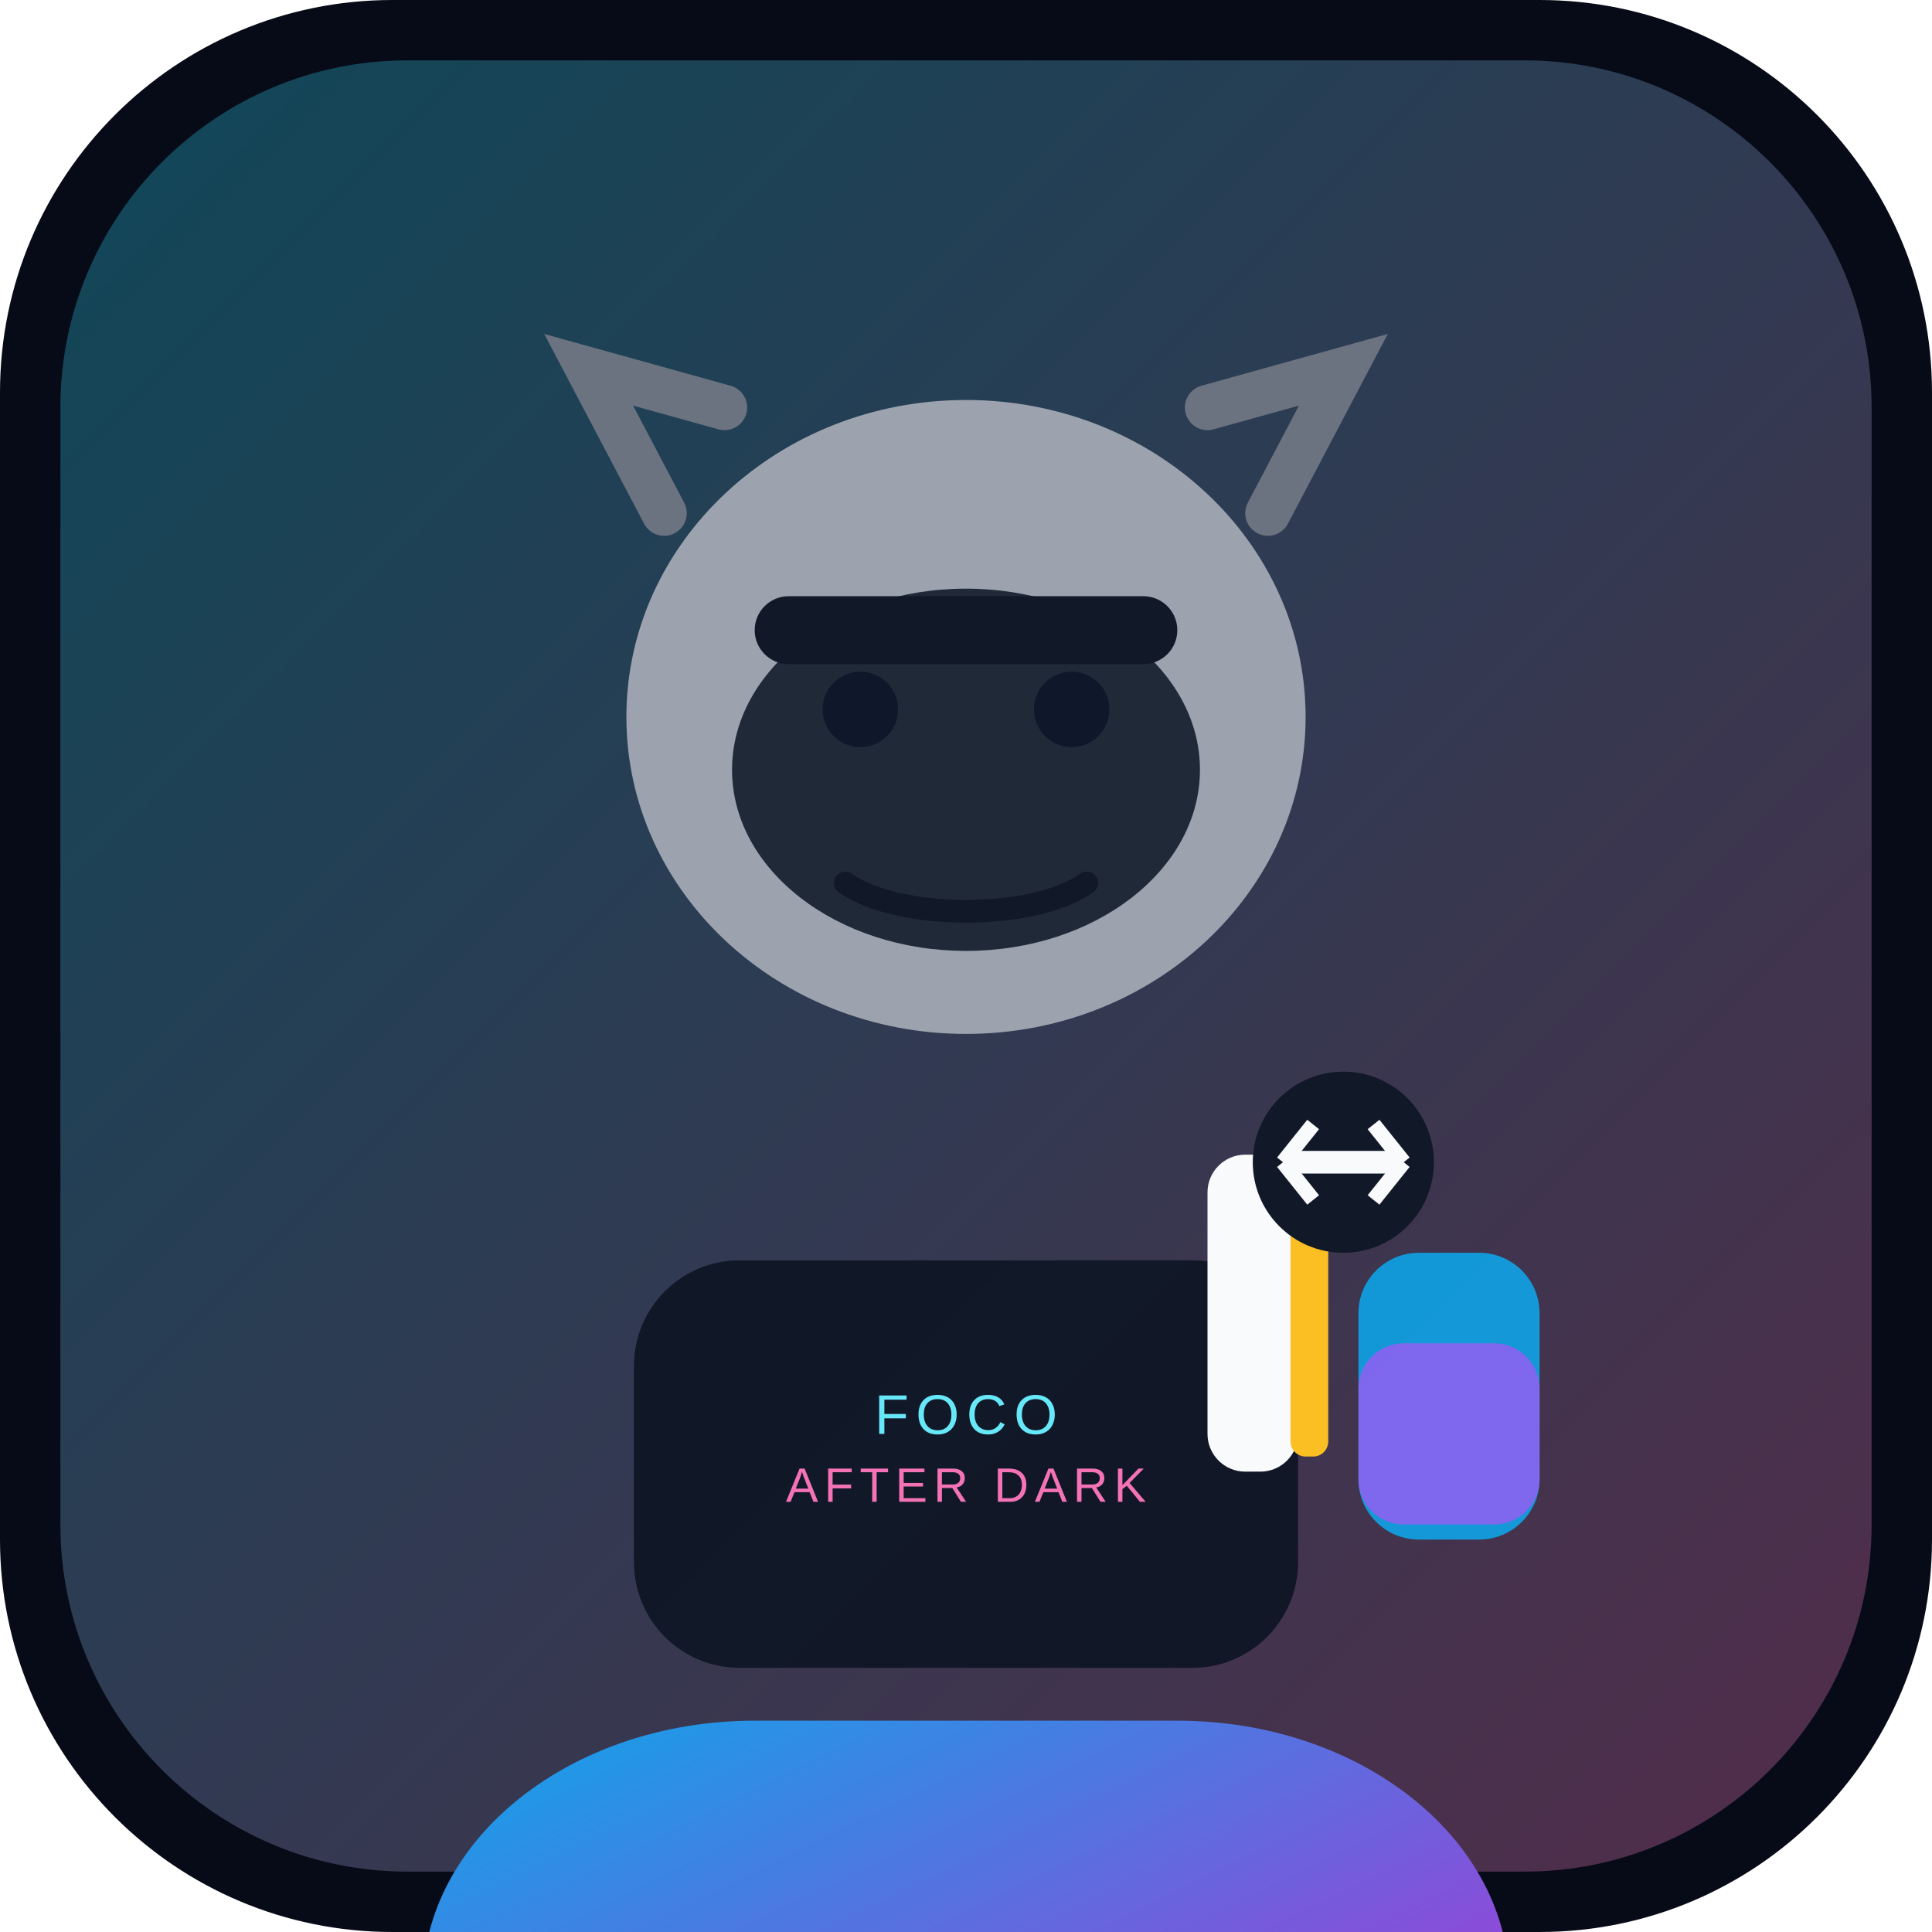
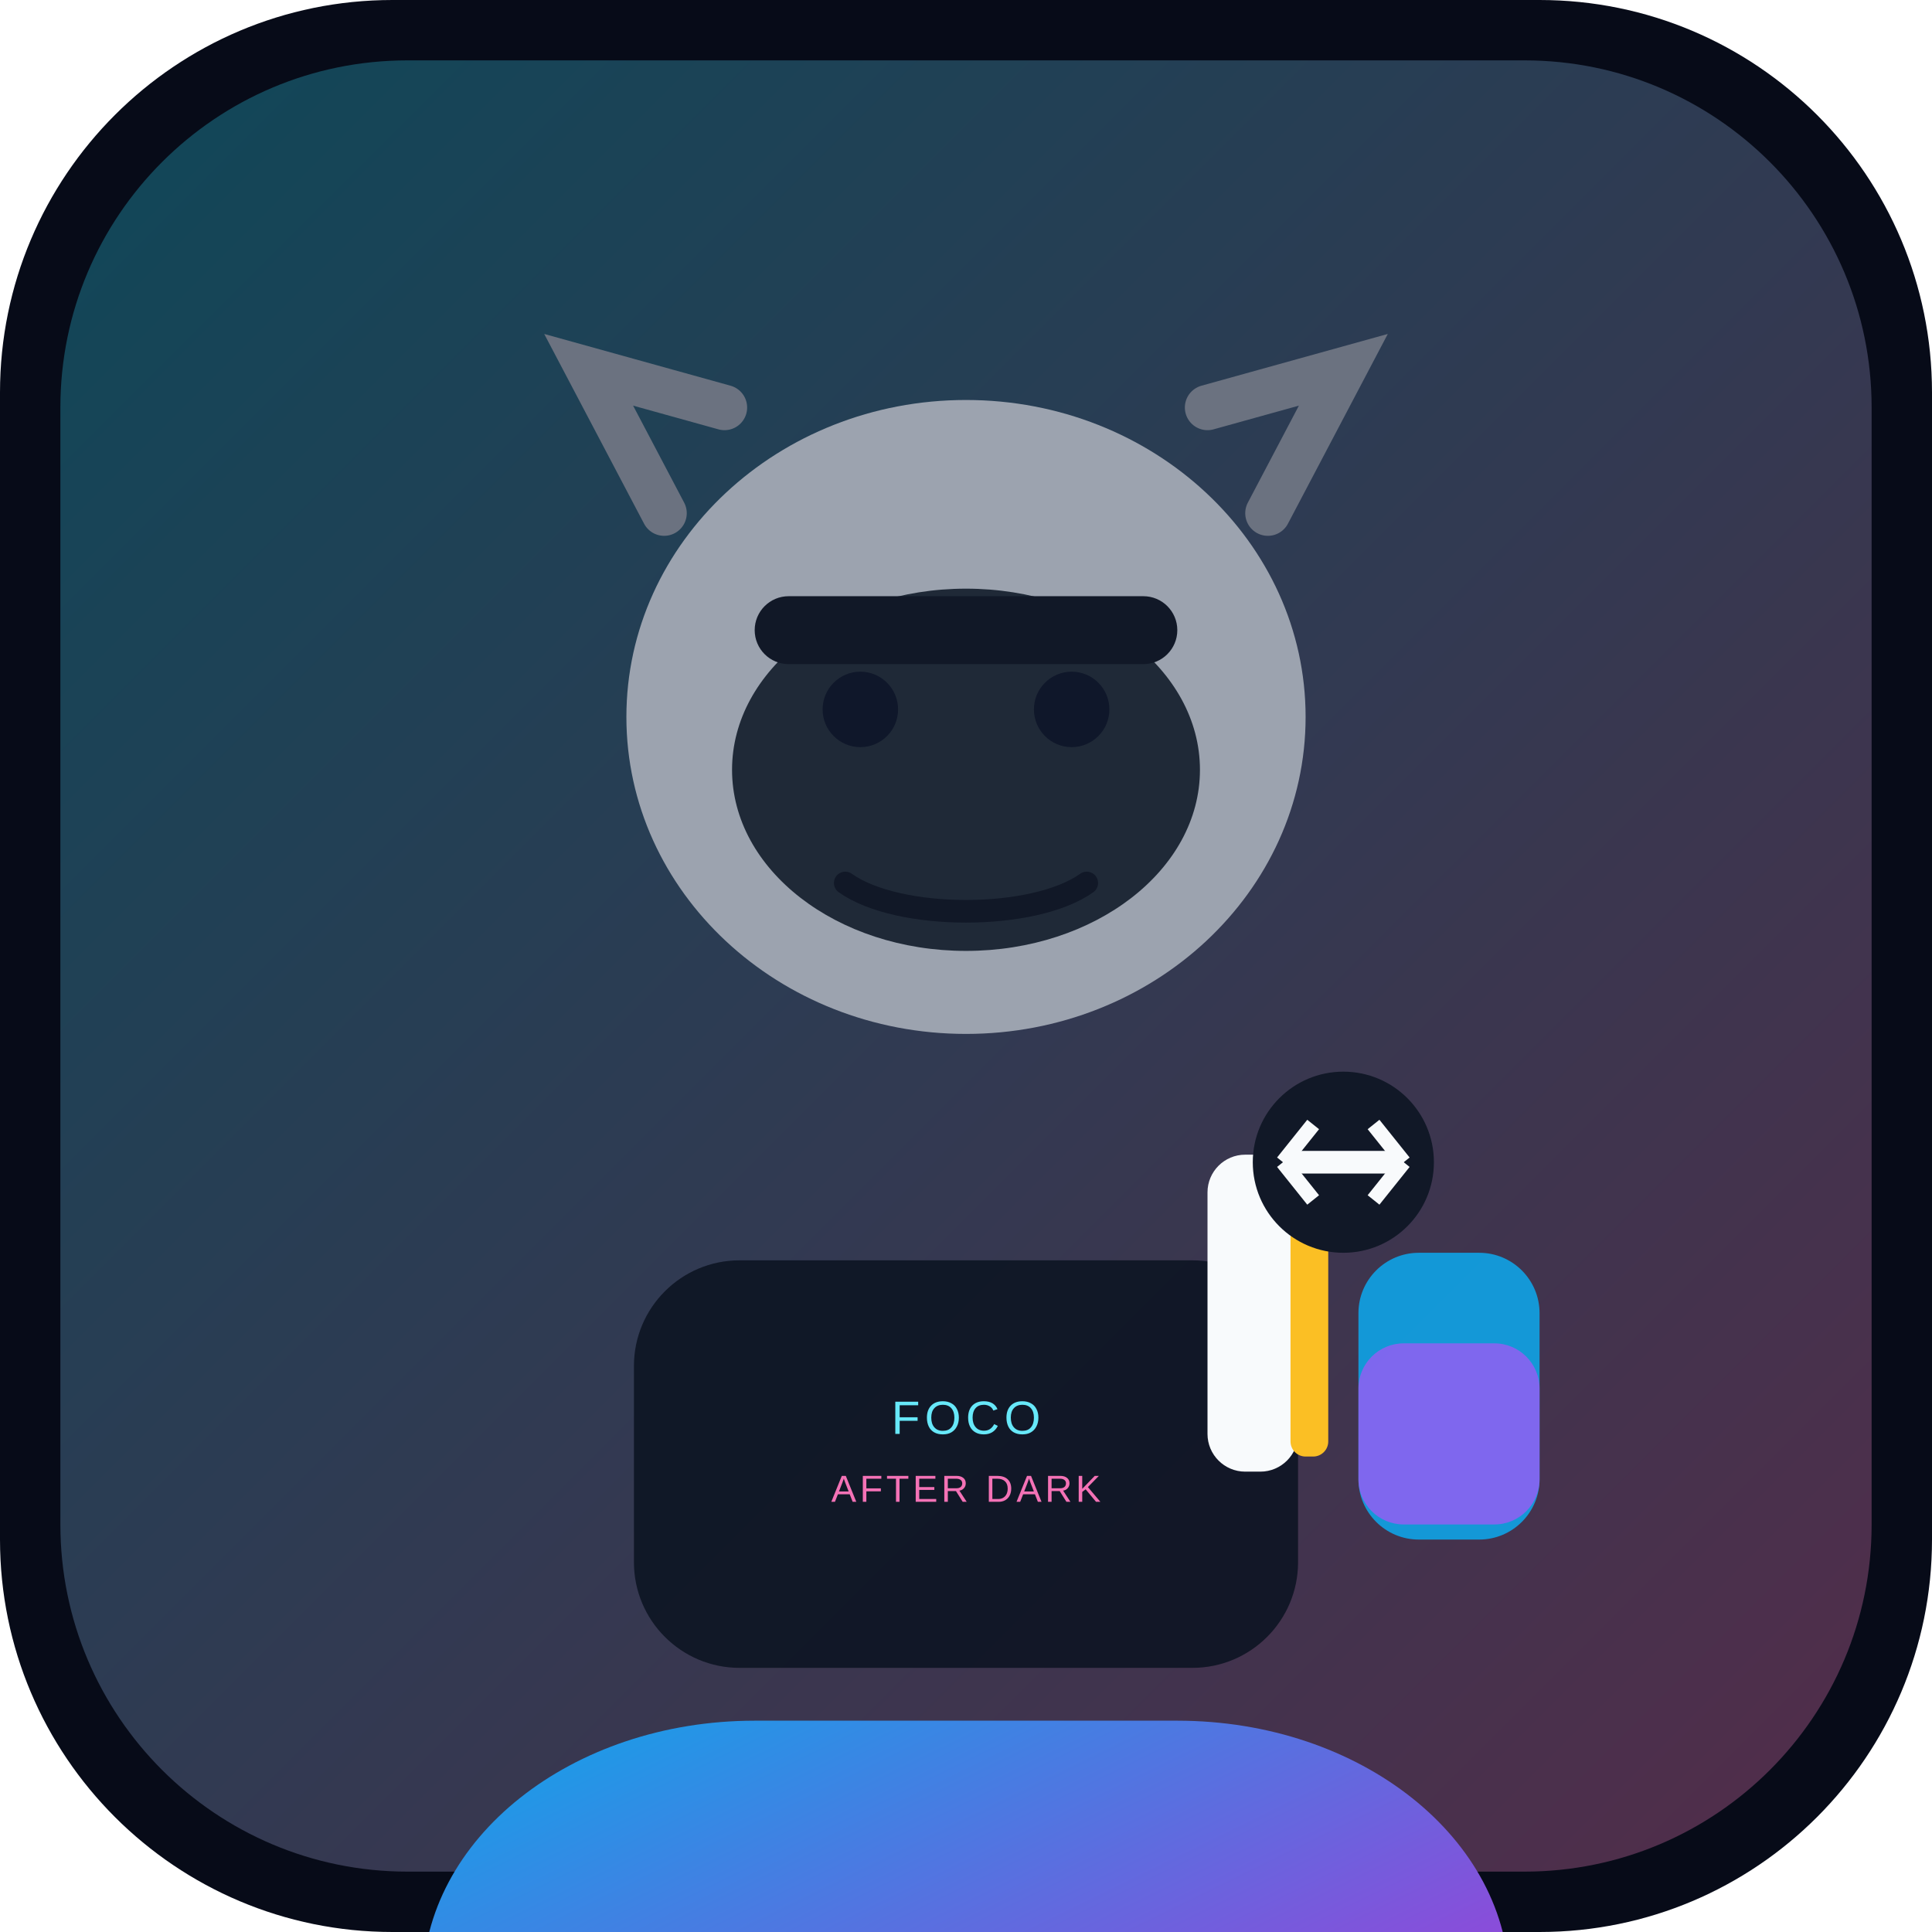
<svg xmlns="http://www.w3.org/2000/svg" viewBox="0 0 256 256" role="img" aria-label="Rowdy Raccoon">
  <defs>
    <linearGradient id="bg" x1="0" y1="0" x2="1" y2="1">
      <stop offset="0%" stop-color="#22d3ee" stop-opacity="0.30" />
      <stop offset="100%" stop-color="#f472b6" stop-opacity="0.32" />
    </linearGradient>
    <linearGradient id="shirt" x1="0" y1="0" x2="1" y2="1">
      <stop offset="0%" stop-color="#0ea5e9" />
      <stop offset="100%" stop-color="#c026d3" />
    </linearGradient>
  </defs>
  <rect width="256" height="256" rx="52" fill="#070b18" />
  <rect x="8" y="8" width="240" height="240" rx="46" fill="url(#bg)" />
  <ellipse cx="128" cy="95" rx="45" ry="42" fill="#9ca3af" />
  <ellipse cx="128" cy="102" rx="31" ry="24" fill="#1f2937" />
  <circle cx="114" cy="94" r="5" fill="#0f172a" />
  <circle cx="142" cy="94" r="5" fill="#0f172a" />
  <path d="M112 117c7 5 25 5 32 0" fill="none" stroke="#111827" stroke-width="3" stroke-linecap="round" />
  <path d="M88 68l-10-19 18 5M168 68l10-19-18 5" stroke="#6b7280" stroke-width="6" stroke-linecap="round" fill="none" />
  <rect x="100" y="79" width="56" height="9" rx="4.5" fill="#111827" />
  <rect x="56" y="228" width="144" height="70" rx="44" fill="url(#shirt)" />
  <rect x="84" y="167" width="88" height="54" rx="14" fill="#0b1220" opacity="0.86" />
-   <text x="128" y="190" text-anchor="middle" font-family="Arial, sans-serif" font-size="7.4" fill="#67e8f9" letter-spacing="0.95">FOCO</text>
-   <text x="128" y="199" text-anchor="middle" font-family="Arial, sans-serif" font-size="6.4" fill="#f472b6" letter-spacing="0.8">AFTER DARK</text>
+   <text x="128" y="190" text-anchor="middle" font-family="Arial, sans-serif" font-size="6.2" fill="#67e8f9" letter-spacing="0.62">FOCO</text>
+   <text x="128" y="199" text-anchor="middle" font-family="Arial, sans-serif" font-size="5.0" fill="#f472b6" letter-spacing="0.45">AFTER DARK</text>
  <rect x="160" y="153" width="12" height="42" rx="5" fill="#f8fafc" />
  <rect x="171" y="151" width="5" height="42" rx="2" fill="#fbbf24" />
  <circle cx="178" cy="154" r="12" fill="#111827" />
  <path d="M170 154h16" stroke="#f8fafc" stroke-width="3" />
  <path d="M170 154l4-5M170 154l4 5M186 154l-4-5M186 154l-4 5" stroke="#f8fafc" stroke-width="2" />
  <rect x="180" y="166" width="24" height="38" rx="8" fill="#0ea5e9" opacity="0.88" />
  <rect x="180" y="178" width="24" height="24" rx="6" fill="#a855f7" opacity="0.72" />
</svg>
